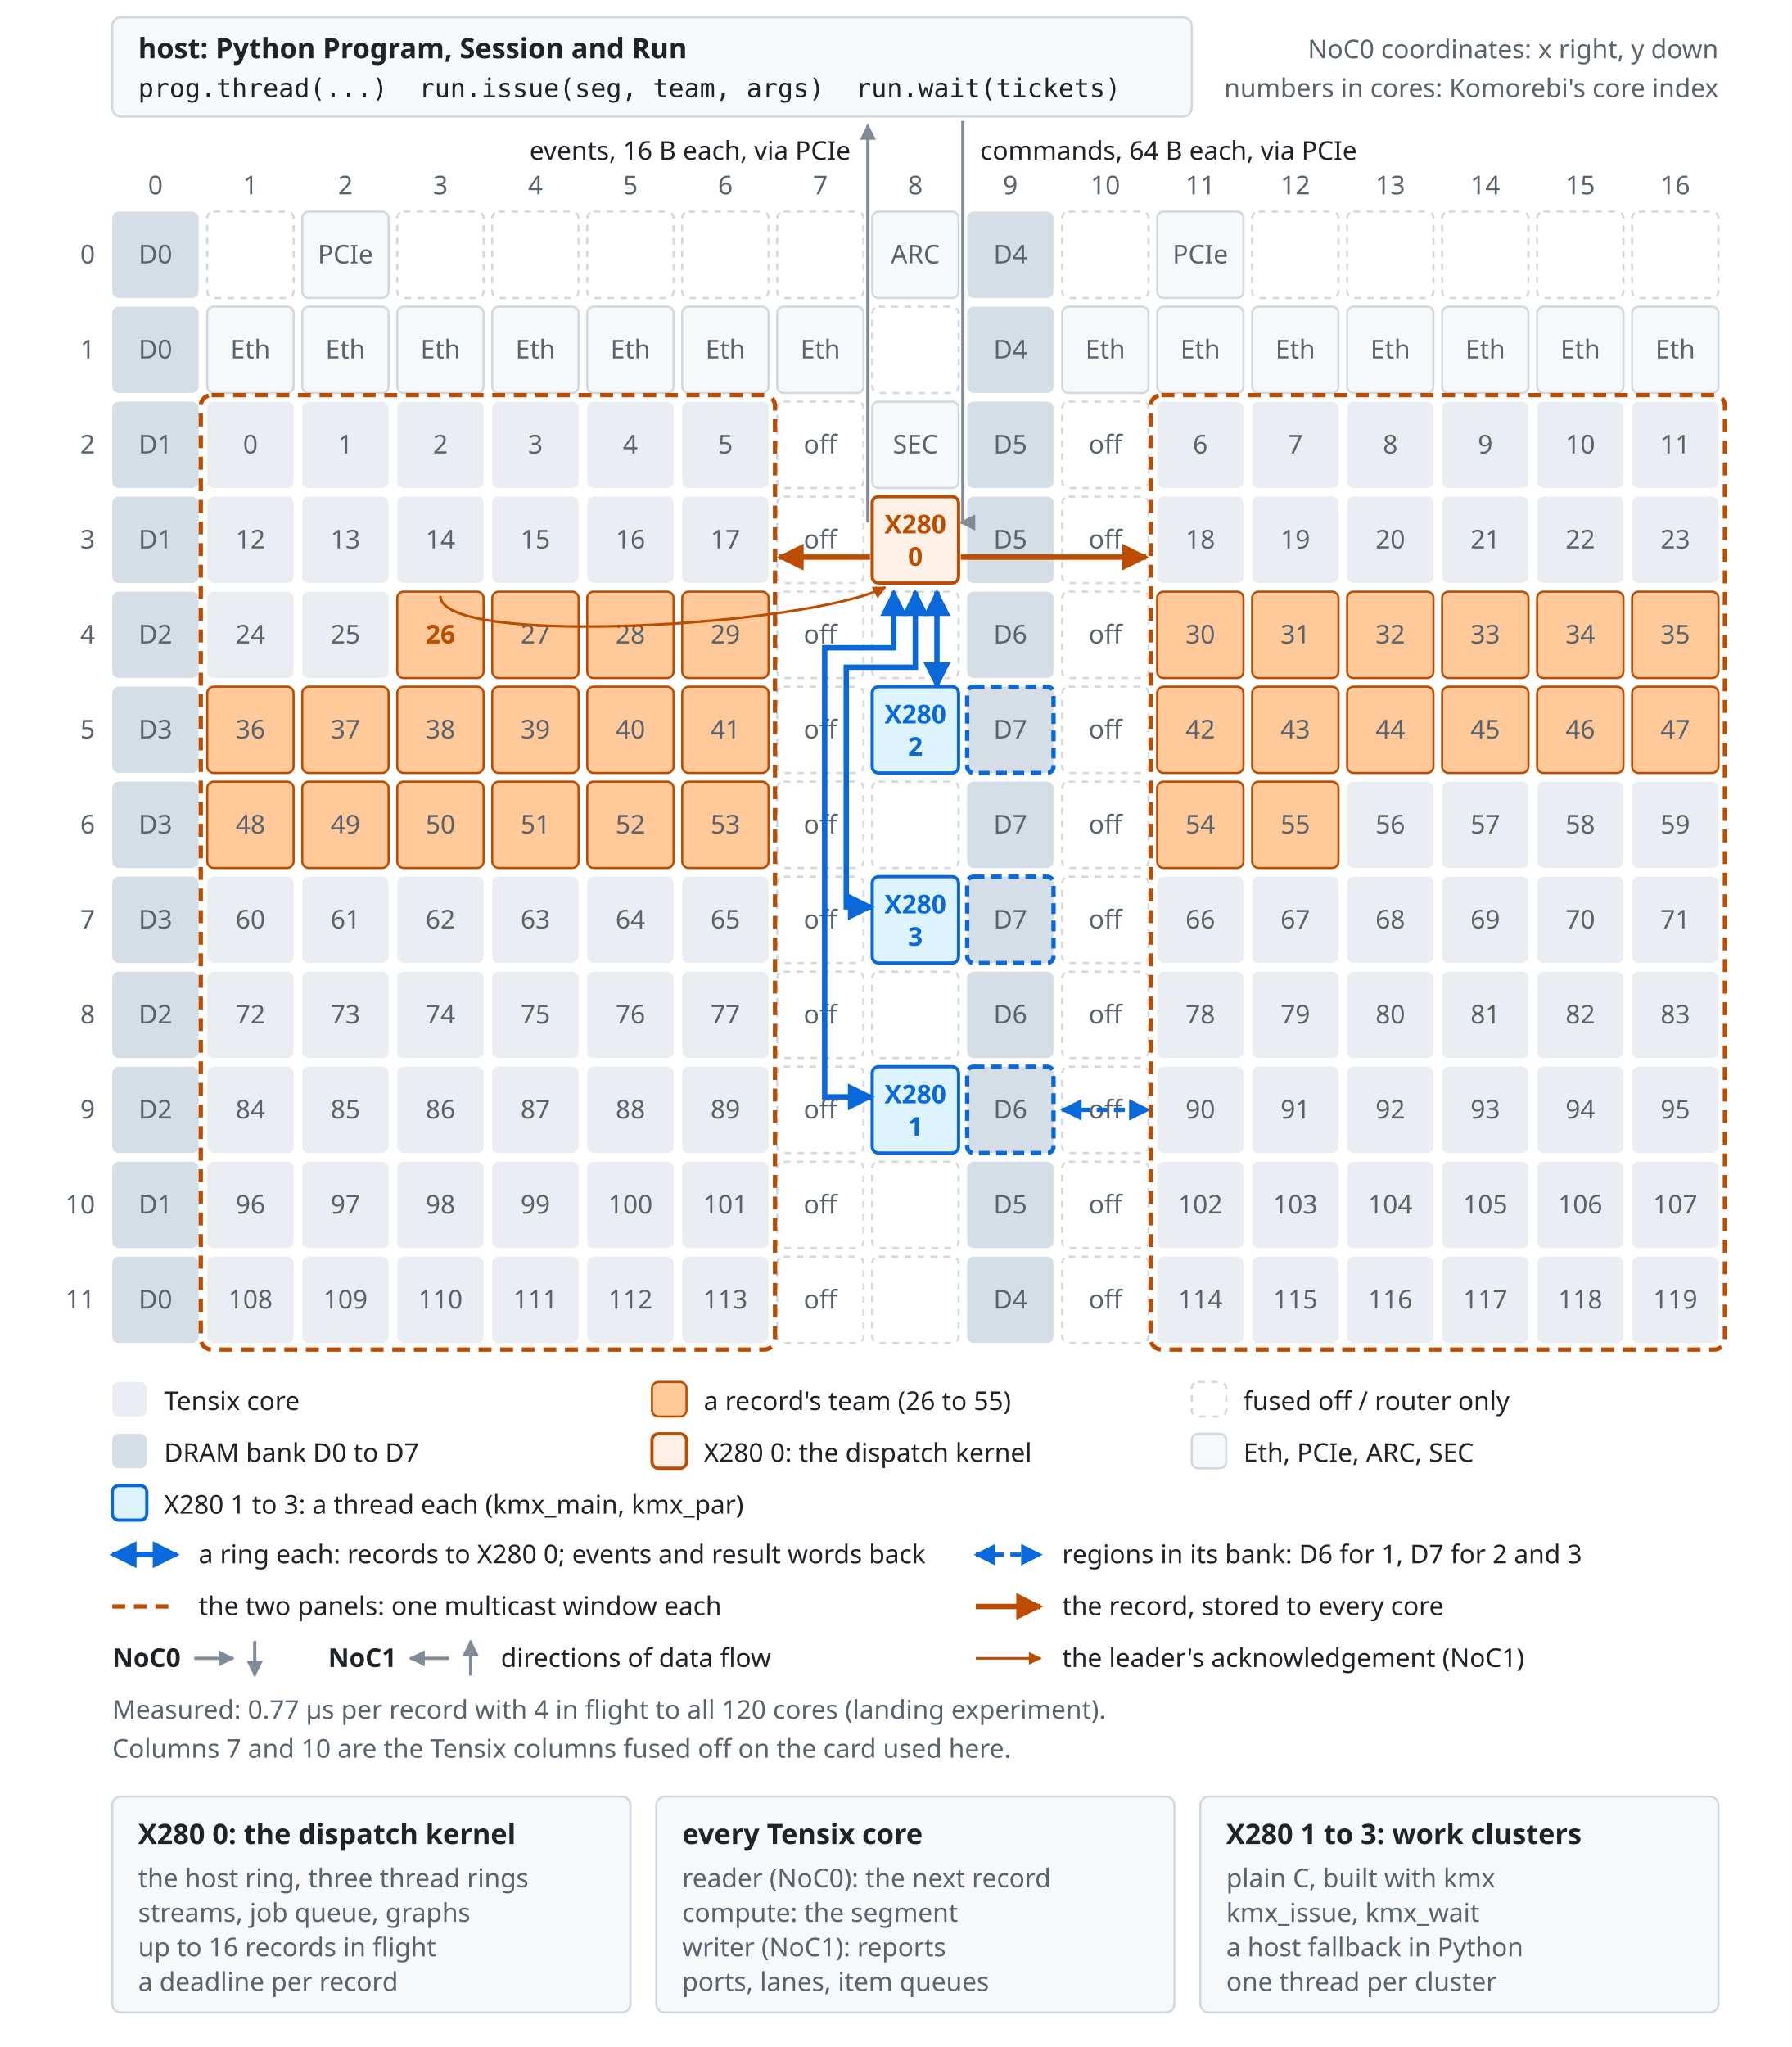
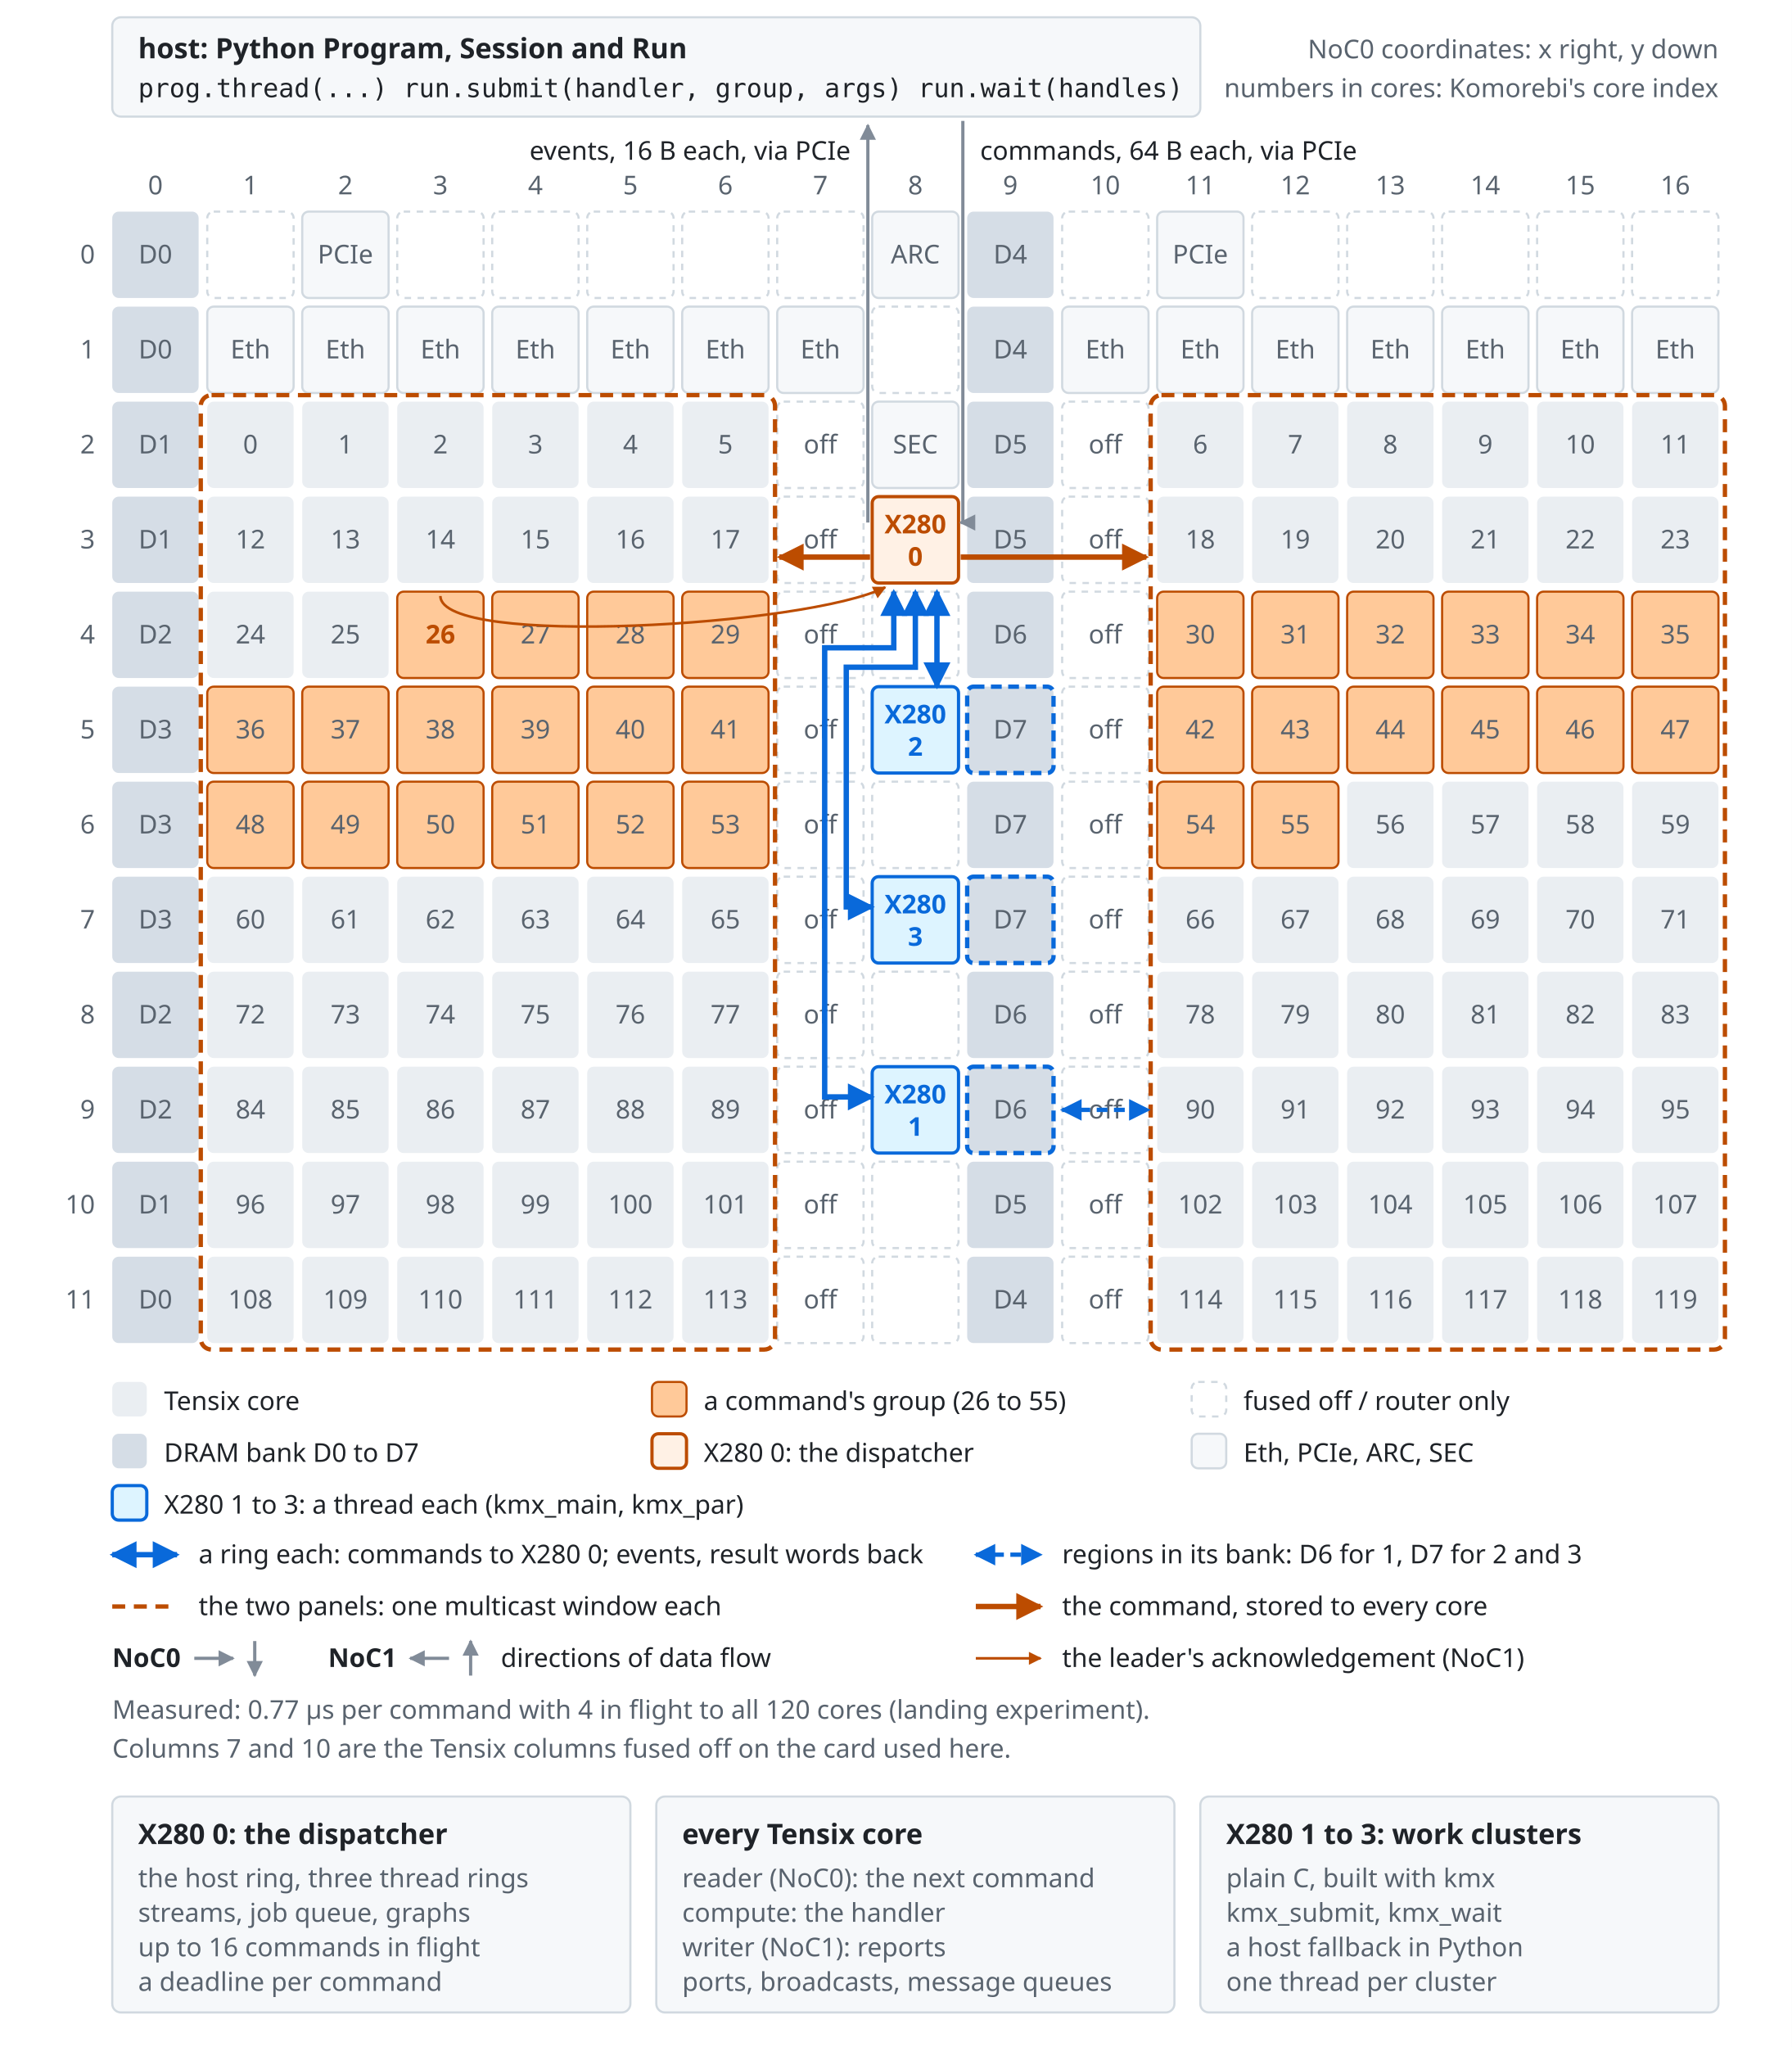
<svg xmlns="http://www.w3.org/2000/svg" width="830" height="948" viewBox="0 0 830 948" role="img">
  <style>
  text { font-family: -apple-system, 'Segoe UI', 'Noto Sans', Helvetica, Arial, sans-serif; font-size: 13px; fill: #1f2328; }
  .mono { font-family: ui-monospace, SFMono-Regular, Menlo, Consolas, 'DejaVu Sans Mono', monospace; }
  .b { font-weight: 600; }
  .h { font-size: 14px; font-weight: 600; }
  .m { fill: #59636e; }
  .a { fill: #bc4c00; }
  .s { font-size: 12px; }
  .box { fill: #f6f8fa; stroke: #d1d9e0; stroke-width: 1; }
  .dram { fill: #d5dde6; stroke: none; }
  .edge { fill: #f6f8fa; stroke: #d1d9e0; stroke-width: 1; }
  .off { fill: none; stroke: #d1d9e0; stroke-width: 1; stroke-dasharray: 3 3; }
  .hot { fill: #bc4c00; stroke: none; }
  .on { fill: #ffffff; }
  .cell { fill: #eaeef2; stroke: none; }
  .team { fill: #ffc999; stroke: #bc4c00; stroke-width: 1; }
  .abox { fill: #fff1e5; stroke: #bc4c00; stroke-width: 1.5; }
  .ln { stroke: #818b98; stroke-width: 1.5; fill: none; }
  .thin { stroke: #818b98; stroke-width: 1; fill: none; }
  .grid { stroke: #d1d9e0; stroke-width: 1; fill: none; }
  .al { stroke: #bc4c00; stroke-width: 2.5; fill: none; }
  .ad { stroke: #bc4c00; stroke-width: 2; fill: none; stroke-dasharray: 6 4; }
  .wbox { fill: #ddf4ff; stroke: #0969da; stroke-width: 1.5; }
  .w { fill: #0969da; }
  .wl { stroke: #0969da; stroke-width: 2.5; fill: none; }
  .wd { stroke: #0969da; stroke-width: 2; fill: none; stroke-dasharray: 5 3; }
  .athin { stroke: #bc4c00; stroke-width: 1.2; fill: none; }
</style>
  <defs>
    <marker id="ha" viewBox="0 0 10 10" refX="9" refY="5" markerWidth="5" markerHeight="5" orient="auto-start-reverse">
      <path d="M0,0 L10,5 L0,10 z" fill="#bc4c00" />
    </marker>
    <marker id="hl" viewBox="0 0 10 10" refX="9" refY="5" markerWidth="5" markerHeight="5" orient="auto-start-reverse">
      <path d="M0,0 L10,5 L0,10 z" fill="#818b98" />
    </marker>
    <marker id="hw" viewBox="0 0 10 10" refX="9" refY="5" markerWidth="5" markerHeight="5" orient="auto-start-reverse">
      <path d="M0,0 L10,5 L0,10 z" fill="#0969da" />
    </marker>
  </defs>
  <rect width="830" height="948" fill="#ffffff" />
-   <rect x="52" y="8" width="500" height="46" rx="4" class="box" />
+   <rect x="52" y="8" width="504" height="46" rx="4" class="box" />
  <text x="64" y="27" class="b" xml:space="preserve">host: Python Program, Session and Run</text>
-   <text x="64" y="45" class="mono s" xml:space="preserve">prog.thread(...)  run.issue(seg, team, args)  run.wait(tickets)</text>
+   <text x="64" y="45" class="mono s" xml:space="preserve">prog.thread(...) run.submit(handler, group, args) run.wait(handles)</text>
  <text x="72" y="90" class="s m" text-anchor="middle" xml:space="preserve">0</text>
  <text x="116" y="90" class="s m" text-anchor="middle" xml:space="preserve">1</text>
  <text x="160" y="90" class="s m" text-anchor="middle" xml:space="preserve">2</text>
  <text x="204" y="90" class="s m" text-anchor="middle" xml:space="preserve">3</text>
  <text x="248" y="90" class="s m" text-anchor="middle" xml:space="preserve">4</text>
  <text x="292" y="90" class="s m" text-anchor="middle" xml:space="preserve">5</text>
  <text x="336" y="90" class="s m" text-anchor="middle" xml:space="preserve">6</text>
  <text x="380" y="90" class="s m" text-anchor="middle" xml:space="preserve">7</text>
  <text x="424" y="90" class="s m" text-anchor="middle" xml:space="preserve">8</text>
  <text x="468" y="90" class="s m" text-anchor="middle" xml:space="preserve">9</text>
  <text x="512" y="90" class="s m" text-anchor="middle" xml:space="preserve">10</text>
  <text x="556" y="90" class="s m" text-anchor="middle" xml:space="preserve">11</text>
  <text x="600" y="90" class="s m" text-anchor="middle" xml:space="preserve">12</text>
  <text x="644" y="90" class="s m" text-anchor="middle" xml:space="preserve">13</text>
  <text x="688" y="90" class="s m" text-anchor="middle" xml:space="preserve">14</text>
  <text x="732" y="90" class="s m" text-anchor="middle" xml:space="preserve">15</text>
  <text x="776" y="90" class="s m" text-anchor="middle" xml:space="preserve">16</text>
  <text x="44" y="122" class="s m" text-anchor="end" xml:space="preserve">0</text>
  <text x="44" y="166" class="s m" text-anchor="end" xml:space="preserve">1</text>
  <text x="44" y="210" class="s m" text-anchor="end" xml:space="preserve">2</text>
  <text x="44" y="254" class="s m" text-anchor="end" xml:space="preserve">3</text>
  <text x="44" y="298" class="s m" text-anchor="end" xml:space="preserve">4</text>
  <text x="44" y="342" class="s m" text-anchor="end" xml:space="preserve">5</text>
  <text x="44" y="386" class="s m" text-anchor="end" xml:space="preserve">6</text>
  <text x="44" y="430" class="s m" text-anchor="end" xml:space="preserve">7</text>
  <text x="44" y="474" class="s m" text-anchor="end" xml:space="preserve">8</text>
  <text x="44" y="518" class="s m" text-anchor="end" xml:space="preserve">9</text>
  <text x="44" y="562" class="s m" text-anchor="end" xml:space="preserve">10</text>
  <text x="44" y="606" class="s m" text-anchor="end" xml:space="preserve">11</text>
  <text x="796" y="27" class="s m" text-anchor="end" xml:space="preserve">NoC0 coordinates: x right, y down</text>
  <text x="796" y="45" class="s m" text-anchor="end" xml:space="preserve">numbers in cores: Komorebi's core index</text>
  <rect x="52" y="98" width="40" height="40" rx="3" class="dram" />
  <text x="72" y="122" class="s m" text-anchor="middle" xml:space="preserve">D0</text>
  <rect x="96" y="98" width="40" height="40" rx="3" class="off" />
  <rect x="140" y="98" width="40" height="40" rx="3" class="edge" />
  <text x="160" y="122" class="s m" text-anchor="middle" xml:space="preserve">PCIe</text>
  <rect x="184" y="98" width="40" height="40" rx="3" class="off" />
  <rect x="228" y="98" width="40" height="40" rx="3" class="off" />
  <rect x="272" y="98" width="40" height="40" rx="3" class="off" />
  <rect x="316" y="98" width="40" height="40" rx="3" class="off" />
  <rect x="360" y="98" width="40" height="40" rx="3" class="off" />
  <rect x="404" y="98" width="40" height="40" rx="3" class="edge" />
  <text x="424" y="122" class="s m" text-anchor="middle" xml:space="preserve">ARC</text>
  <rect x="448" y="98" width="40" height="40" rx="3" class="dram" />
  <text x="468" y="122" class="s m" text-anchor="middle" xml:space="preserve">D4</text>
  <rect x="492" y="98" width="40" height="40" rx="3" class="off" />
  <rect x="536" y="98" width="40" height="40" rx="3" class="edge" />
  <text x="556" y="122" class="s m" text-anchor="middle" xml:space="preserve">PCIe</text>
  <rect x="580" y="98" width="40" height="40" rx="3" class="off" />
  <rect x="624" y="98" width="40" height="40" rx="3" class="off" />
  <rect x="668" y="98" width="40" height="40" rx="3" class="off" />
  <rect x="712" y="98" width="40" height="40" rx="3" class="off" />
  <rect x="756" y="98" width="40" height="40" rx="3" class="off" />
  <rect x="52" y="142" width="40" height="40" rx="3" class="dram" />
  <text x="72" y="166" class="s m" text-anchor="middle" xml:space="preserve">D0</text>
  <rect x="96" y="142" width="40" height="40" rx="3" class="edge" />
  <text x="116" y="166" class="s m" text-anchor="middle" xml:space="preserve">Eth</text>
  <rect x="140" y="142" width="40" height="40" rx="3" class="edge" />
  <text x="160" y="166" class="s m" text-anchor="middle" xml:space="preserve">Eth</text>
  <rect x="184" y="142" width="40" height="40" rx="3" class="edge" />
  <text x="204" y="166" class="s m" text-anchor="middle" xml:space="preserve">Eth</text>
  <rect x="228" y="142" width="40" height="40" rx="3" class="edge" />
  <text x="248" y="166" class="s m" text-anchor="middle" xml:space="preserve">Eth</text>
  <rect x="272" y="142" width="40" height="40" rx="3" class="edge" />
  <text x="292" y="166" class="s m" text-anchor="middle" xml:space="preserve">Eth</text>
  <rect x="316" y="142" width="40" height="40" rx="3" class="edge" />
  <text x="336" y="166" class="s m" text-anchor="middle" xml:space="preserve">Eth</text>
  <rect x="360" y="142" width="40" height="40" rx="3" class="edge" />
  <text x="380" y="166" class="s m" text-anchor="middle" xml:space="preserve">Eth</text>
  <rect x="404" y="142" width="40" height="40" rx="3" class="off" />
  <rect x="448" y="142" width="40" height="40" rx="3" class="dram" />
  <text x="468" y="166" class="s m" text-anchor="middle" xml:space="preserve">D4</text>
  <rect x="492" y="142" width="40" height="40" rx="3" class="edge" />
  <text x="512" y="166" class="s m" text-anchor="middle" xml:space="preserve">Eth</text>
  <rect x="536" y="142" width="40" height="40" rx="3" class="edge" />
  <text x="556" y="166" class="s m" text-anchor="middle" xml:space="preserve">Eth</text>
  <rect x="580" y="142" width="40" height="40" rx="3" class="edge" />
  <text x="600" y="166" class="s m" text-anchor="middle" xml:space="preserve">Eth</text>
  <rect x="624" y="142" width="40" height="40" rx="3" class="edge" />
  <text x="644" y="166" class="s m" text-anchor="middle" xml:space="preserve">Eth</text>
  <rect x="668" y="142" width="40" height="40" rx="3" class="edge" />
  <text x="688" y="166" class="s m" text-anchor="middle" xml:space="preserve">Eth</text>
  <rect x="712" y="142" width="40" height="40" rx="3" class="edge" />
  <text x="732" y="166" class="s m" text-anchor="middle" xml:space="preserve">Eth</text>
  <rect x="756" y="142" width="40" height="40" rx="3" class="edge" />
  <text x="776" y="166" class="s m" text-anchor="middle" xml:space="preserve">Eth</text>
  <rect x="52" y="186" width="40" height="40" rx="3" class="dram" />
  <text x="72" y="210" class="s m" text-anchor="middle" xml:space="preserve">D1</text>
  <rect x="96" y="186" width="40" height="40" rx="3" class="cell" />
  <text x="116" y="210" class="s m" text-anchor="middle" xml:space="preserve">0</text>
  <rect x="140" y="186" width="40" height="40" rx="3" class="cell" />
  <text x="160" y="210" class="s m" text-anchor="middle" xml:space="preserve">1</text>
  <rect x="184" y="186" width="40" height="40" rx="3" class="cell" />
  <text x="204" y="210" class="s m" text-anchor="middle" xml:space="preserve">2</text>
  <rect x="228" y="186" width="40" height="40" rx="3" class="cell" />
  <text x="248" y="210" class="s m" text-anchor="middle" xml:space="preserve">3</text>
  <rect x="272" y="186" width="40" height="40" rx="3" class="cell" />
  <text x="292" y="210" class="s m" text-anchor="middle" xml:space="preserve">4</text>
  <rect x="316" y="186" width="40" height="40" rx="3" class="cell" />
  <text x="336" y="210" class="s m" text-anchor="middle" xml:space="preserve">5</text>
  <rect x="360" y="186" width="40" height="40" rx="3" class="off" />
  <text x="380" y="210" class="s m" text-anchor="middle" xml:space="preserve">off</text>
  <rect x="404" y="186" width="40" height="40" rx="3" class="edge" />
  <text x="424" y="210" class="s m" text-anchor="middle" xml:space="preserve">SEC</text>
  <rect x="448" y="186" width="40" height="40" rx="3" class="dram" />
  <text x="468" y="210" class="s m" text-anchor="middle" xml:space="preserve">D5</text>
  <rect x="492" y="186" width="40" height="40" rx="3" class="off" />
  <text x="512" y="210" class="s m" text-anchor="middle" xml:space="preserve">off</text>
  <rect x="536" y="186" width="40" height="40" rx="3" class="cell" />
  <text x="556" y="210" class="s m" text-anchor="middle" xml:space="preserve">6</text>
  <rect x="580" y="186" width="40" height="40" rx="3" class="cell" />
  <text x="600" y="210" class="s m" text-anchor="middle" xml:space="preserve">7</text>
  <rect x="624" y="186" width="40" height="40" rx="3" class="cell" />
  <text x="644" y="210" class="s m" text-anchor="middle" xml:space="preserve">8</text>
  <rect x="668" y="186" width="40" height="40" rx="3" class="cell" />
  <text x="688" y="210" class="s m" text-anchor="middle" xml:space="preserve">9</text>
  <rect x="712" y="186" width="40" height="40" rx="3" class="cell" />
  <text x="732" y="210" class="s m" text-anchor="middle" xml:space="preserve">10</text>
  <rect x="756" y="186" width="40" height="40" rx="3" class="cell" />
  <text x="776" y="210" class="s m" text-anchor="middle" xml:space="preserve">11</text>
  <rect x="52" y="230" width="40" height="40" rx="3" class="dram" />
  <text x="72" y="254" class="s m" text-anchor="middle" xml:space="preserve">D1</text>
  <rect x="96" y="230" width="40" height="40" rx="3" class="cell" />
  <text x="116" y="254" class="s m" text-anchor="middle" xml:space="preserve">12</text>
  <rect x="140" y="230" width="40" height="40" rx="3" class="cell" />
  <text x="160" y="254" class="s m" text-anchor="middle" xml:space="preserve">13</text>
  <rect x="184" y="230" width="40" height="40" rx="3" class="cell" />
  <text x="204" y="254" class="s m" text-anchor="middle" xml:space="preserve">14</text>
  <rect x="228" y="230" width="40" height="40" rx="3" class="cell" />
  <text x="248" y="254" class="s m" text-anchor="middle" xml:space="preserve">15</text>
  <rect x="272" y="230" width="40" height="40" rx="3" class="cell" />
  <text x="292" y="254" class="s m" text-anchor="middle" xml:space="preserve">16</text>
  <rect x="316" y="230" width="40" height="40" rx="3" class="cell" />
  <text x="336" y="254" class="s m" text-anchor="middle" xml:space="preserve">17</text>
  <rect x="360" y="230" width="40" height="40" rx="3" class="off" />
  <text x="380" y="254" class="s m" text-anchor="middle" xml:space="preserve">off</text>
  <rect x="404" y="230" width="40" height="40" rx="3" class="abox" />
  <text x="424" y="247" class="s b a" text-anchor="middle" xml:space="preserve">X280</text>
  <text x="424" y="262" class="s b a" text-anchor="middle" xml:space="preserve">0</text>
  <rect x="448" y="230" width="40" height="40" rx="3" class="dram" />
  <text x="468" y="254" class="s m" text-anchor="middle" xml:space="preserve">D5</text>
  <rect x="492" y="230" width="40" height="40" rx="3" class="off" />
  <text x="512" y="254" class="s m" text-anchor="middle" xml:space="preserve">off</text>
  <rect x="536" y="230" width="40" height="40" rx="3" class="cell" />
  <text x="556" y="254" class="s m" text-anchor="middle" xml:space="preserve">18</text>
  <rect x="580" y="230" width="40" height="40" rx="3" class="cell" />
  <text x="600" y="254" class="s m" text-anchor="middle" xml:space="preserve">19</text>
  <rect x="624" y="230" width="40" height="40" rx="3" class="cell" />
  <text x="644" y="254" class="s m" text-anchor="middle" xml:space="preserve">20</text>
  <rect x="668" y="230" width="40" height="40" rx="3" class="cell" />
  <text x="688" y="254" class="s m" text-anchor="middle" xml:space="preserve">21</text>
  <rect x="712" y="230" width="40" height="40" rx="3" class="cell" />
  <text x="732" y="254" class="s m" text-anchor="middle" xml:space="preserve">22</text>
  <rect x="756" y="230" width="40" height="40" rx="3" class="cell" />
  <text x="776" y="254" class="s m" text-anchor="middle" xml:space="preserve">23</text>
  <rect x="52" y="274" width="40" height="40" rx="3" class="dram" />
  <text x="72" y="298" class="s m" text-anchor="middle" xml:space="preserve">D2</text>
  <rect x="96" y="274" width="40" height="40" rx="3" class="cell" />
  <text x="116" y="298" class="s m" text-anchor="middle" xml:space="preserve">24</text>
  <rect x="140" y="274" width="40" height="40" rx="3" class="cell" />
  <text x="160" y="298" class="s m" text-anchor="middle" xml:space="preserve">25</text>
  <rect x="184" y="274" width="40" height="40" rx="3" class="team" />
  <text x="204" y="298" class="s b a" text-anchor="middle" xml:space="preserve">26</text>
  <rect x="228" y="274" width="40" height="40" rx="3" class="team" />
  <text x="248" y="298" class="s m" text-anchor="middle" xml:space="preserve">27</text>
  <rect x="272" y="274" width="40" height="40" rx="3" class="team" />
  <text x="292" y="298" class="s m" text-anchor="middle" xml:space="preserve">28</text>
  <rect x="316" y="274" width="40" height="40" rx="3" class="team" />
  <text x="336" y="298" class="s m" text-anchor="middle" xml:space="preserve">29</text>
  <rect x="360" y="274" width="40" height="40" rx="3" class="off" />
  <text x="380" y="298" class="s m" text-anchor="middle" xml:space="preserve">off</text>
  <rect x="404" y="274" width="40" height="40" rx="3" class="off" />
  <rect x="448" y="274" width="40" height="40" rx="3" class="dram" />
  <text x="468" y="298" class="s m" text-anchor="middle" xml:space="preserve">D6</text>
  <rect x="492" y="274" width="40" height="40" rx="3" class="off" />
  <text x="512" y="298" class="s m" text-anchor="middle" xml:space="preserve">off</text>
  <rect x="536" y="274" width="40" height="40" rx="3" class="team" />
  <text x="556" y="298" class="s m" text-anchor="middle" xml:space="preserve">30</text>
  <rect x="580" y="274" width="40" height="40" rx="3" class="team" />
  <text x="600" y="298" class="s m" text-anchor="middle" xml:space="preserve">31</text>
  <rect x="624" y="274" width="40" height="40" rx="3" class="team" />
  <text x="644" y="298" class="s m" text-anchor="middle" xml:space="preserve">32</text>
  <rect x="668" y="274" width="40" height="40" rx="3" class="team" />
  <text x="688" y="298" class="s m" text-anchor="middle" xml:space="preserve">33</text>
  <rect x="712" y="274" width="40" height="40" rx="3" class="team" />
  <text x="732" y="298" class="s m" text-anchor="middle" xml:space="preserve">34</text>
  <rect x="756" y="274" width="40" height="40" rx="3" class="team" />
  <text x="776" y="298" class="s m" text-anchor="middle" xml:space="preserve">35</text>
  <rect x="52" y="318" width="40" height="40" rx="3" class="dram" />
  <text x="72" y="342" class="s m" text-anchor="middle" xml:space="preserve">D3</text>
  <rect x="96" y="318" width="40" height="40" rx="3" class="team" />
  <text x="116" y="342" class="s m" text-anchor="middle" xml:space="preserve">36</text>
  <rect x="140" y="318" width="40" height="40" rx="3" class="team" />
  <text x="160" y="342" class="s m" text-anchor="middle" xml:space="preserve">37</text>
  <rect x="184" y="318" width="40" height="40" rx="3" class="team" />
  <text x="204" y="342" class="s m" text-anchor="middle" xml:space="preserve">38</text>
  <rect x="228" y="318" width="40" height="40" rx="3" class="team" />
  <text x="248" y="342" class="s m" text-anchor="middle" xml:space="preserve">39</text>
  <rect x="272" y="318" width="40" height="40" rx="3" class="team" />
  <text x="292" y="342" class="s m" text-anchor="middle" xml:space="preserve">40</text>
  <rect x="316" y="318" width="40" height="40" rx="3" class="team" />
  <text x="336" y="342" class="s m" text-anchor="middle" xml:space="preserve">41</text>
  <rect x="360" y="318" width="40" height="40" rx="3" class="off" />
  <text x="380" y="342" class="s m" text-anchor="middle" xml:space="preserve">off</text>
  <rect x="404" y="318" width="40" height="40" rx="3" class="wbox" />
  <text x="424" y="335" class="s b w" text-anchor="middle" xml:space="preserve">X280</text>
  <text x="424" y="350" class="s b w" text-anchor="middle" xml:space="preserve">2</text>
  <rect x="448" y="318" width="40" height="40" rx="3" class="dram" />
  <rect x="448" y="318" width="40" height="40" rx="3" fill="none" class="wd" />
  <text x="468" y="342" class="s m" text-anchor="middle" xml:space="preserve">D7</text>
  <rect x="492" y="318" width="40" height="40" rx="3" class="off" />
  <text x="512" y="342" class="s m" text-anchor="middle" xml:space="preserve">off</text>
  <rect x="536" y="318" width="40" height="40" rx="3" class="team" />
  <text x="556" y="342" class="s m" text-anchor="middle" xml:space="preserve">42</text>
  <rect x="580" y="318" width="40" height="40" rx="3" class="team" />
  <text x="600" y="342" class="s m" text-anchor="middle" xml:space="preserve">43</text>
  <rect x="624" y="318" width="40" height="40" rx="3" class="team" />
  <text x="644" y="342" class="s m" text-anchor="middle" xml:space="preserve">44</text>
  <rect x="668" y="318" width="40" height="40" rx="3" class="team" />
  <text x="688" y="342" class="s m" text-anchor="middle" xml:space="preserve">45</text>
  <rect x="712" y="318" width="40" height="40" rx="3" class="team" />
  <text x="732" y="342" class="s m" text-anchor="middle" xml:space="preserve">46</text>
  <rect x="756" y="318" width="40" height="40" rx="3" class="team" />
  <text x="776" y="342" class="s m" text-anchor="middle" xml:space="preserve">47</text>
  <rect x="52" y="362" width="40" height="40" rx="3" class="dram" />
  <text x="72" y="386" class="s m" text-anchor="middle" xml:space="preserve">D3</text>
  <rect x="96" y="362" width="40" height="40" rx="3" class="team" />
  <text x="116" y="386" class="s m" text-anchor="middle" xml:space="preserve">48</text>
  <rect x="140" y="362" width="40" height="40" rx="3" class="team" />
  <text x="160" y="386" class="s m" text-anchor="middle" xml:space="preserve">49</text>
  <rect x="184" y="362" width="40" height="40" rx="3" class="team" />
  <text x="204" y="386" class="s m" text-anchor="middle" xml:space="preserve">50</text>
  <rect x="228" y="362" width="40" height="40" rx="3" class="team" />
  <text x="248" y="386" class="s m" text-anchor="middle" xml:space="preserve">51</text>
  <rect x="272" y="362" width="40" height="40" rx="3" class="team" />
  <text x="292" y="386" class="s m" text-anchor="middle" xml:space="preserve">52</text>
  <rect x="316" y="362" width="40" height="40" rx="3" class="team" />
  <text x="336" y="386" class="s m" text-anchor="middle" xml:space="preserve">53</text>
  <rect x="360" y="362" width="40" height="40" rx="3" class="off" />
  <text x="380" y="386" class="s m" text-anchor="middle" xml:space="preserve">off</text>
  <rect x="404" y="362" width="40" height="40" rx="3" class="off" />
  <rect x="448" y="362" width="40" height="40" rx="3" class="dram" />
  <text x="468" y="386" class="s m" text-anchor="middle" xml:space="preserve">D7</text>
  <rect x="492" y="362" width="40" height="40" rx="3" class="off" />
  <text x="512" y="386" class="s m" text-anchor="middle" xml:space="preserve">off</text>
  <rect x="536" y="362" width="40" height="40" rx="3" class="team" />
  <text x="556" y="386" class="s m" text-anchor="middle" xml:space="preserve">54</text>
  <rect x="580" y="362" width="40" height="40" rx="3" class="team" />
  <text x="600" y="386" class="s m" text-anchor="middle" xml:space="preserve">55</text>
  <rect x="624" y="362" width="40" height="40" rx="3" class="cell" />
  <text x="644" y="386" class="s m" text-anchor="middle" xml:space="preserve">56</text>
  <rect x="668" y="362" width="40" height="40" rx="3" class="cell" />
  <text x="688" y="386" class="s m" text-anchor="middle" xml:space="preserve">57</text>
  <rect x="712" y="362" width="40" height="40" rx="3" class="cell" />
  <text x="732" y="386" class="s m" text-anchor="middle" xml:space="preserve">58</text>
  <rect x="756" y="362" width="40" height="40" rx="3" class="cell" />
  <text x="776" y="386" class="s m" text-anchor="middle" xml:space="preserve">59</text>
  <rect x="52" y="406" width="40" height="40" rx="3" class="dram" />
  <text x="72" y="430" class="s m" text-anchor="middle" xml:space="preserve">D3</text>
  <rect x="96" y="406" width="40" height="40" rx="3" class="cell" />
  <text x="116" y="430" class="s m" text-anchor="middle" xml:space="preserve">60</text>
  <rect x="140" y="406" width="40" height="40" rx="3" class="cell" />
  <text x="160" y="430" class="s m" text-anchor="middle" xml:space="preserve">61</text>
  <rect x="184" y="406" width="40" height="40" rx="3" class="cell" />
  <text x="204" y="430" class="s m" text-anchor="middle" xml:space="preserve">62</text>
  <rect x="228" y="406" width="40" height="40" rx="3" class="cell" />
  <text x="248" y="430" class="s m" text-anchor="middle" xml:space="preserve">63</text>
  <rect x="272" y="406" width="40" height="40" rx="3" class="cell" />
  <text x="292" y="430" class="s m" text-anchor="middle" xml:space="preserve">64</text>
  <rect x="316" y="406" width="40" height="40" rx="3" class="cell" />
  <text x="336" y="430" class="s m" text-anchor="middle" xml:space="preserve">65</text>
  <rect x="360" y="406" width="40" height="40" rx="3" class="off" />
  <text x="380" y="430" class="s m" text-anchor="middle" xml:space="preserve">off</text>
  <rect x="404" y="406" width="40" height="40" rx="3" class="wbox" />
  <text x="424" y="423" class="s b w" text-anchor="middle" xml:space="preserve">X280</text>
  <text x="424" y="438" class="s b w" text-anchor="middle" xml:space="preserve">3</text>
  <rect x="448" y="406" width="40" height="40" rx="3" class="dram" />
  <rect x="448" y="406" width="40" height="40" rx="3" fill="none" class="wd" />
  <text x="468" y="430" class="s m" text-anchor="middle" xml:space="preserve">D7</text>
  <rect x="492" y="406" width="40" height="40" rx="3" class="off" />
  <text x="512" y="430" class="s m" text-anchor="middle" xml:space="preserve">off</text>
  <rect x="536" y="406" width="40" height="40" rx="3" class="cell" />
  <text x="556" y="430" class="s m" text-anchor="middle" xml:space="preserve">66</text>
  <rect x="580" y="406" width="40" height="40" rx="3" class="cell" />
  <text x="600" y="430" class="s m" text-anchor="middle" xml:space="preserve">67</text>
  <rect x="624" y="406" width="40" height="40" rx="3" class="cell" />
  <text x="644" y="430" class="s m" text-anchor="middle" xml:space="preserve">68</text>
  <rect x="668" y="406" width="40" height="40" rx="3" class="cell" />
  <text x="688" y="430" class="s m" text-anchor="middle" xml:space="preserve">69</text>
  <rect x="712" y="406" width="40" height="40" rx="3" class="cell" />
  <text x="732" y="430" class="s m" text-anchor="middle" xml:space="preserve">70</text>
  <rect x="756" y="406" width="40" height="40" rx="3" class="cell" />
  <text x="776" y="430" class="s m" text-anchor="middle" xml:space="preserve">71</text>
  <rect x="52" y="450" width="40" height="40" rx="3" class="dram" />
  <text x="72" y="474" class="s m" text-anchor="middle" xml:space="preserve">D2</text>
  <rect x="96" y="450" width="40" height="40" rx="3" class="cell" />
  <text x="116" y="474" class="s m" text-anchor="middle" xml:space="preserve">72</text>
  <rect x="140" y="450" width="40" height="40" rx="3" class="cell" />
  <text x="160" y="474" class="s m" text-anchor="middle" xml:space="preserve">73</text>
  <rect x="184" y="450" width="40" height="40" rx="3" class="cell" />
  <text x="204" y="474" class="s m" text-anchor="middle" xml:space="preserve">74</text>
  <rect x="228" y="450" width="40" height="40" rx="3" class="cell" />
  <text x="248" y="474" class="s m" text-anchor="middle" xml:space="preserve">75</text>
  <rect x="272" y="450" width="40" height="40" rx="3" class="cell" />
  <text x="292" y="474" class="s m" text-anchor="middle" xml:space="preserve">76</text>
  <rect x="316" y="450" width="40" height="40" rx="3" class="cell" />
  <text x="336" y="474" class="s m" text-anchor="middle" xml:space="preserve">77</text>
  <rect x="360" y="450" width="40" height="40" rx="3" class="off" />
  <text x="380" y="474" class="s m" text-anchor="middle" xml:space="preserve">off</text>
  <rect x="404" y="450" width="40" height="40" rx="3" class="off" />
  <rect x="448" y="450" width="40" height="40" rx="3" class="dram" />
  <text x="468" y="474" class="s m" text-anchor="middle" xml:space="preserve">D6</text>
  <rect x="492" y="450" width="40" height="40" rx="3" class="off" />
  <text x="512" y="474" class="s m" text-anchor="middle" xml:space="preserve">off</text>
  <rect x="536" y="450" width="40" height="40" rx="3" class="cell" />
  <text x="556" y="474" class="s m" text-anchor="middle" xml:space="preserve">78</text>
  <rect x="580" y="450" width="40" height="40" rx="3" class="cell" />
  <text x="600" y="474" class="s m" text-anchor="middle" xml:space="preserve">79</text>
  <rect x="624" y="450" width="40" height="40" rx="3" class="cell" />
  <text x="644" y="474" class="s m" text-anchor="middle" xml:space="preserve">80</text>
  <rect x="668" y="450" width="40" height="40" rx="3" class="cell" />
  <text x="688" y="474" class="s m" text-anchor="middle" xml:space="preserve">81</text>
  <rect x="712" y="450" width="40" height="40" rx="3" class="cell" />
  <text x="732" y="474" class="s m" text-anchor="middle" xml:space="preserve">82</text>
  <rect x="756" y="450" width="40" height="40" rx="3" class="cell" />
  <text x="776" y="474" class="s m" text-anchor="middle" xml:space="preserve">83</text>
  <rect x="52" y="494" width="40" height="40" rx="3" class="dram" />
  <text x="72" y="518" class="s m" text-anchor="middle" xml:space="preserve">D2</text>
  <rect x="96" y="494" width="40" height="40" rx="3" class="cell" />
  <text x="116" y="518" class="s m" text-anchor="middle" xml:space="preserve">84</text>
  <rect x="140" y="494" width="40" height="40" rx="3" class="cell" />
  <text x="160" y="518" class="s m" text-anchor="middle" xml:space="preserve">85</text>
  <rect x="184" y="494" width="40" height="40" rx="3" class="cell" />
  <text x="204" y="518" class="s m" text-anchor="middle" xml:space="preserve">86</text>
  <rect x="228" y="494" width="40" height="40" rx="3" class="cell" />
  <text x="248" y="518" class="s m" text-anchor="middle" xml:space="preserve">87</text>
  <rect x="272" y="494" width="40" height="40" rx="3" class="cell" />
  <text x="292" y="518" class="s m" text-anchor="middle" xml:space="preserve">88</text>
  <rect x="316" y="494" width="40" height="40" rx="3" class="cell" />
  <text x="336" y="518" class="s m" text-anchor="middle" xml:space="preserve">89</text>
  <rect x="360" y="494" width="40" height="40" rx="3" class="off" />
  <text x="380" y="518" class="s m" text-anchor="middle" xml:space="preserve">off</text>
  <rect x="404" y="494" width="40" height="40" rx="3" class="wbox" />
  <text x="424" y="511" class="s b w" text-anchor="middle" xml:space="preserve">X280</text>
  <text x="424" y="526" class="s b w" text-anchor="middle" xml:space="preserve">1</text>
  <rect x="448" y="494" width="40" height="40" rx="3" class="dram" />
  <rect x="448" y="494" width="40" height="40" rx="3" fill="none" class="wd" />
  <text x="468" y="518" class="s m" text-anchor="middle" xml:space="preserve">D6</text>
  <rect x="492" y="494" width="40" height="40" rx="3" class="off" />
  <text x="512" y="518" class="s m" text-anchor="middle" xml:space="preserve">off</text>
  <rect x="536" y="494" width="40" height="40" rx="3" class="cell" />
  <text x="556" y="518" class="s m" text-anchor="middle" xml:space="preserve">90</text>
  <rect x="580" y="494" width="40" height="40" rx="3" class="cell" />
  <text x="600" y="518" class="s m" text-anchor="middle" xml:space="preserve">91</text>
  <rect x="624" y="494" width="40" height="40" rx="3" class="cell" />
  <text x="644" y="518" class="s m" text-anchor="middle" xml:space="preserve">92</text>
  <rect x="668" y="494" width="40" height="40" rx="3" class="cell" />
  <text x="688" y="518" class="s m" text-anchor="middle" xml:space="preserve">93</text>
  <rect x="712" y="494" width="40" height="40" rx="3" class="cell" />
  <text x="732" y="518" class="s m" text-anchor="middle" xml:space="preserve">94</text>
  <rect x="756" y="494" width="40" height="40" rx="3" class="cell" />
  <text x="776" y="518" class="s m" text-anchor="middle" xml:space="preserve">95</text>
  <rect x="52" y="538" width="40" height="40" rx="3" class="dram" />
  <text x="72" y="562" class="s m" text-anchor="middle" xml:space="preserve">D1</text>
  <rect x="96" y="538" width="40" height="40" rx="3" class="cell" />
  <text x="116" y="562" class="s m" text-anchor="middle" xml:space="preserve">96</text>
  <rect x="140" y="538" width="40" height="40" rx="3" class="cell" />
  <text x="160" y="562" class="s m" text-anchor="middle" xml:space="preserve">97</text>
  <rect x="184" y="538" width="40" height="40" rx="3" class="cell" />
  <text x="204" y="562" class="s m" text-anchor="middle" xml:space="preserve">98</text>
  <rect x="228" y="538" width="40" height="40" rx="3" class="cell" />
  <text x="248" y="562" class="s m" text-anchor="middle" xml:space="preserve">99</text>
  <rect x="272" y="538" width="40" height="40" rx="3" class="cell" />
  <text x="292" y="562" class="s m" text-anchor="middle" xml:space="preserve">100</text>
  <rect x="316" y="538" width="40" height="40" rx="3" class="cell" />
  <text x="336" y="562" class="s m" text-anchor="middle" xml:space="preserve">101</text>
  <rect x="360" y="538" width="40" height="40" rx="3" class="off" />
  <text x="380" y="562" class="s m" text-anchor="middle" xml:space="preserve">off</text>
  <rect x="404" y="538" width="40" height="40" rx="3" class="off" />
  <rect x="448" y="538" width="40" height="40" rx="3" class="dram" />
  <text x="468" y="562" class="s m" text-anchor="middle" xml:space="preserve">D5</text>
  <rect x="492" y="538" width="40" height="40" rx="3" class="off" />
  <text x="512" y="562" class="s m" text-anchor="middle" xml:space="preserve">off</text>
  <rect x="536" y="538" width="40" height="40" rx="3" class="cell" />
  <text x="556" y="562" class="s m" text-anchor="middle" xml:space="preserve">102</text>
  <rect x="580" y="538" width="40" height="40" rx="3" class="cell" />
  <text x="600" y="562" class="s m" text-anchor="middle" xml:space="preserve">103</text>
  <rect x="624" y="538" width="40" height="40" rx="3" class="cell" />
  <text x="644" y="562" class="s m" text-anchor="middle" xml:space="preserve">104</text>
  <rect x="668" y="538" width="40" height="40" rx="3" class="cell" />
  <text x="688" y="562" class="s m" text-anchor="middle" xml:space="preserve">105</text>
  <rect x="712" y="538" width="40" height="40" rx="3" class="cell" />
  <text x="732" y="562" class="s m" text-anchor="middle" xml:space="preserve">106</text>
  <rect x="756" y="538" width="40" height="40" rx="3" class="cell" />
  <text x="776" y="562" class="s m" text-anchor="middle" xml:space="preserve">107</text>
  <rect x="52" y="582" width="40" height="40" rx="3" class="dram" />
  <text x="72" y="606" class="s m" text-anchor="middle" xml:space="preserve">D0</text>
  <rect x="96" y="582" width="40" height="40" rx="3" class="cell" />
  <text x="116" y="606" class="s m" text-anchor="middle" xml:space="preserve">108</text>
  <rect x="140" y="582" width="40" height="40" rx="3" class="cell" />
  <text x="160" y="606" class="s m" text-anchor="middle" xml:space="preserve">109</text>
  <rect x="184" y="582" width="40" height="40" rx="3" class="cell" />
  <text x="204" y="606" class="s m" text-anchor="middle" xml:space="preserve">110</text>
  <rect x="228" y="582" width="40" height="40" rx="3" class="cell" />
  <text x="248" y="606" class="s m" text-anchor="middle" xml:space="preserve">111</text>
  <rect x="272" y="582" width="40" height="40" rx="3" class="cell" />
  <text x="292" y="606" class="s m" text-anchor="middle" xml:space="preserve">112</text>
  <rect x="316" y="582" width="40" height="40" rx="3" class="cell" />
  <text x="336" y="606" class="s m" text-anchor="middle" xml:space="preserve">113</text>
  <rect x="360" y="582" width="40" height="40" rx="3" class="off" />
  <text x="380" y="606" class="s m" text-anchor="middle" xml:space="preserve">off</text>
  <rect x="404" y="582" width="40" height="40" rx="3" class="off" />
  <rect x="448" y="582" width="40" height="40" rx="3" class="dram" />
  <text x="468" y="606" class="s m" text-anchor="middle" xml:space="preserve">D4</text>
  <rect x="492" y="582" width="40" height="40" rx="3" class="off" />
  <text x="512" y="606" class="s m" text-anchor="middle" xml:space="preserve">off</text>
  <rect x="536" y="582" width="40" height="40" rx="3" class="cell" />
  <text x="556" y="606" class="s m" text-anchor="middle" xml:space="preserve">114</text>
  <rect x="580" y="582" width="40" height="40" rx="3" class="cell" />
  <text x="600" y="606" class="s m" text-anchor="middle" xml:space="preserve">115</text>
  <rect x="624" y="582" width="40" height="40" rx="3" class="cell" />
  <text x="644" y="606" class="s m" text-anchor="middle" xml:space="preserve">116</text>
  <rect x="668" y="582" width="40" height="40" rx="3" class="cell" />
  <text x="688" y="606" class="s m" text-anchor="middle" xml:space="preserve">117</text>
  <rect x="712" y="582" width="40" height="40" rx="3" class="cell" />
  <text x="732" y="606" class="s m" text-anchor="middle" xml:space="preserve">118</text>
  <rect x="756" y="582" width="40" height="40" rx="3" class="cell" />
  <text x="776" y="606" class="s m" text-anchor="middle" xml:space="preserve">119</text>
  <rect x="93" y="183" width="266" height="442" rx="5" class="ad" />
  <rect x="533" y="183" width="266" height="442" rx="5" class="ad" />
  <path d="M446,56 L446,242 L445,242" class="ln" marker-end="url(#hl)" />
  <line x1="402" y1="242" x2="402" y2="58" class="ln" marker-end="url(#hl)" />
  <text x="454" y="74" class="s" xml:space="preserve">commands, 64 B each, via PCIe</text>
  <text x="394" y="74" class="s" text-anchor="end" xml:space="preserve">events, 16 B each, via PCIe</text>
  <line x1="403" y1="258" x2="361" y2="258" class="al" marker-end="url(#ha)" />
  <line x1="445" y1="258" x2="531" y2="258" class="al" marker-end="url(#ha)" />
  <path d="M204.0,276 C204.0,300 374,290 410,272" class="athin" marker-end="url(#ha)" />
  <path d="M404,508 L382,508 L382,300 L414,300 L414,274" class="wl" marker-start="url(#hw)" marker-end="url(#hw)" />
  <path d="M434,318 L434,274" class="wl" marker-start="url(#hw)" marker-end="url(#hw)" />
  <path d="M404,420 L392,420 L392,309 L424,309 L424,274" class="wl" marker-start="url(#hw)" marker-end="url(#hw)" />
  <line x1="492" y1="514" x2="532" y2="514" class="wd" marker-start="url(#hw)" marker-end="url(#hw)" />
  <rect x="52" y="640" width="16" height="16" rx="3" class="cell" />
  <text x="76" y="653" class="s" xml:space="preserve">Tensix core</text>
  <rect x="302" y="640" width="16" height="16" rx="3" class="team" />
-   <text x="326" y="653" class="s" xml:space="preserve">a record's team (26 to 55)</text>
+   <text x="326" y="653" class="s" xml:space="preserve">a command's group (26 to 55)</text>
  <rect x="552" y="640" width="16" height="16" rx="3" class="off" />
  <text x="576" y="653" class="s" xml:space="preserve">fused off / router only</text>
  <rect x="52" y="664" width="16" height="16" rx="3" class="dram" />
  <text x="76" y="677" class="s" xml:space="preserve">DRAM bank D0 to D7</text>
  <rect x="302" y="664" width="16" height="16" rx="3" class="abox" />
-   <text x="326" y="677" class="s" xml:space="preserve">X280 0: the dispatch kernel</text>
+   <text x="326" y="677" class="s" xml:space="preserve">X280 0: the dispatcher</text>
  <rect x="552" y="664" width="16" height="16" rx="3" class="edge" />
  <text x="576" y="677" class="s" xml:space="preserve">Eth, PCIe, ARC, SEC</text>
  <rect x="52" y="688" width="16" height="16" rx="3" class="wbox" />
  <text x="76" y="701" class="s" xml:space="preserve">X280 1 to 3: a thread each (kmx_main, kmx_par)</text>
  <line x1="52" y1="720" x2="82" y2="720" class="wl" marker-start="url(#hw)" marker-end="url(#hw)" />
-   <text x="92" y="724" class="s" xml:space="preserve">a ring each: records to X280 0; events and result words back</text>
+   <text x="92" y="724" class="s" xml:space="preserve">a ring each: commands to X280 0; events, result words back</text>
  <line x1="452" y1="720" x2="482" y2="720" class="wd" marker-start="url(#hw)" marker-end="url(#hw)" />
  <text x="492" y="724" class="s" xml:space="preserve">regions in its bank: D6 for 1, D7 for 2 and 3</text>
  <line x1="52" y1="744" x2="82" y2="744" class="ad" />
  <text x="92" y="748" class="s" xml:space="preserve">the two panels: one multicast window each</text>
  <line x1="452" y1="744" x2="482" y2="744" class="al" marker-end="url(#ha)" />
-   <text x="492" y="748" class="s" xml:space="preserve">the record, stored to every core</text>
+   <text x="492" y="748" class="s" xml:space="preserve">the command, stored to every core</text>
  <text x="52" y="772" class="s b" xml:space="preserve">NoC0</text>
  <line x1="90" y1="768" x2="108" y2="768" class="ln" marker-end="url(#hl)" />
  <line x1="118" y1="760" x2="118" y2="776" class="ln" marker-end="url(#hl)" />
  <text x="152" y="772" class="s b" xml:space="preserve">NoC1</text>
  <line x1="208" y1="768" x2="190" y2="768" class="ln" marker-end="url(#hl)" />
  <line x1="218" y1="776" x2="218" y2="760" class="ln" marker-end="url(#hl)" />
  <text x="232" y="772" class="s" xml:space="preserve">directions of data flow</text>
  <line x1="452" y1="768" x2="482" y2="768" class="athin" marker-end="url(#ha)" />
  <text x="492" y="772" class="s" xml:space="preserve">the leader's acknowledgement (NoC1)</text>
-   <text x="52" y="796" class="s m" xml:space="preserve">Measured: 0.77 µs per record with 4 in flight to all 120 cores (landing experiment).</text>
+   <text x="52" y="796" class="s m" xml:space="preserve">Measured: 0.77 µs per command with 4 in flight to all 120 cores (landing experiment).</text>
  <text x="52" y="814" class="s m" xml:space="preserve">Columns 7 and 10 are the Tensix columns fused off on the card used here.</text>
  <rect x="52" y="832" width="240" height="100" rx="4" class="box" />
-   <text x="64" y="854" class="b" xml:space="preserve">X280 0: the dispatch kernel</text>
+   <text x="64" y="854" class="b" xml:space="preserve">X280 0: the dispatcher</text>
  <text x="64" y="874" class="s m" xml:space="preserve">the host ring, three thread rings</text>
  <text x="64" y="890" class="s m" xml:space="preserve">streams, job queue, graphs</text>
-   <text x="64" y="906" class="s m" xml:space="preserve">up to 16 records in flight</text>
-   <text x="64" y="922" class="s m" xml:space="preserve">a deadline per record</text>
+   <text x="64" y="906" class="s m" xml:space="preserve">up to 16 commands in flight</text>
+   <text x="64" y="922" class="s m" xml:space="preserve">a deadline per command</text>
  <rect x="304" y="832" width="240" height="100" rx="4" class="box" />
  <text x="316" y="854" class="b" xml:space="preserve">every Tensix core</text>
-   <text x="316" y="874" class="s m" xml:space="preserve">reader (NoC0): the next record</text>
-   <text x="316" y="890" class="s m" xml:space="preserve">compute: the segment</text>
+   <text x="316" y="874" class="s m" xml:space="preserve">reader (NoC0): the next command</text>
+   <text x="316" y="890" class="s m" xml:space="preserve">compute: the handler</text>
  <text x="316" y="906" class="s m" xml:space="preserve">writer (NoC1): reports</text>
-   <text x="316" y="922" class="s m" xml:space="preserve">ports, lanes, item queues</text>
+   <text x="316" y="922" class="s m" xml:space="preserve">ports, broadcasts, message queues</text>
  <rect x="556" y="832" width="240" height="100" rx="4" class="box" />
  <text x="568" y="854" class="b" xml:space="preserve">X280 1 to 3: work clusters</text>
  <text x="568" y="874" class="s m" xml:space="preserve">plain C, built with kmx</text>
-   <text x="568" y="890" class="s m" xml:space="preserve">kmx_issue, kmx_wait</text>
+   <text x="568" y="890" class="s m" xml:space="preserve">kmx_submit, kmx_wait</text>
  <text x="568" y="906" class="s m" xml:space="preserve">a host fallback in Python</text>
  <text x="568" y="922" class="s m" xml:space="preserve">one thread per cluster</text>
</svg>
